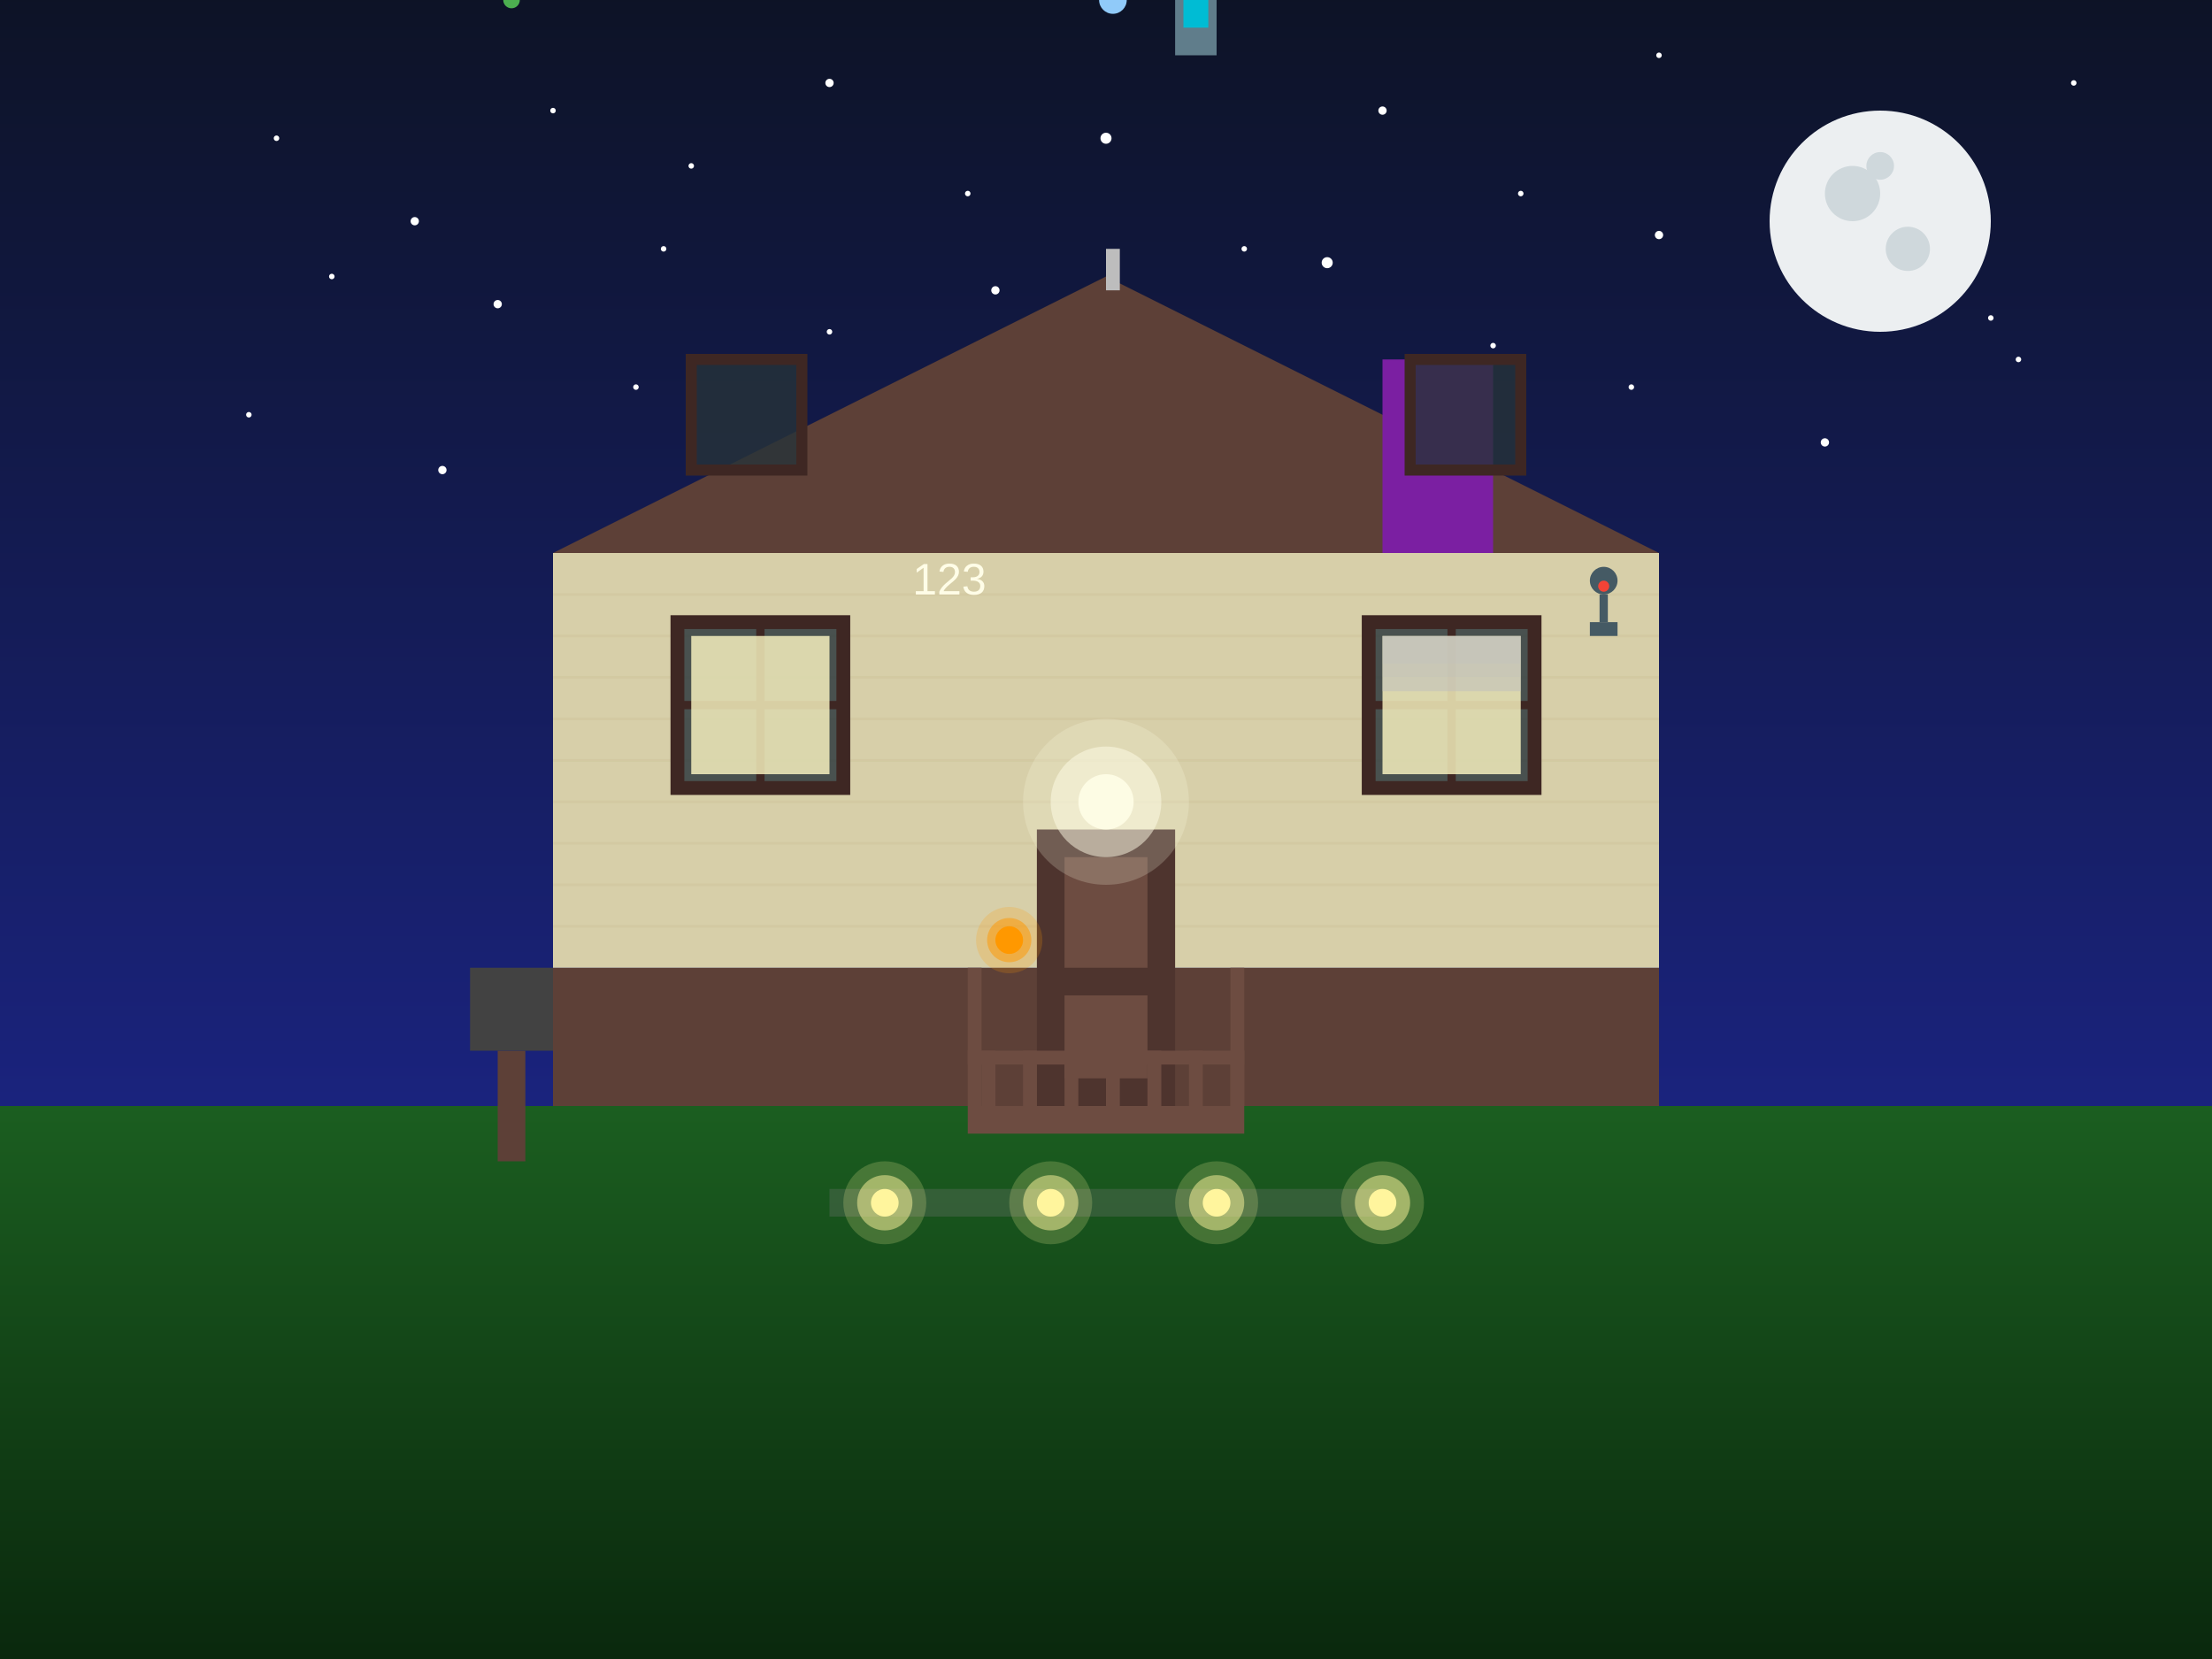
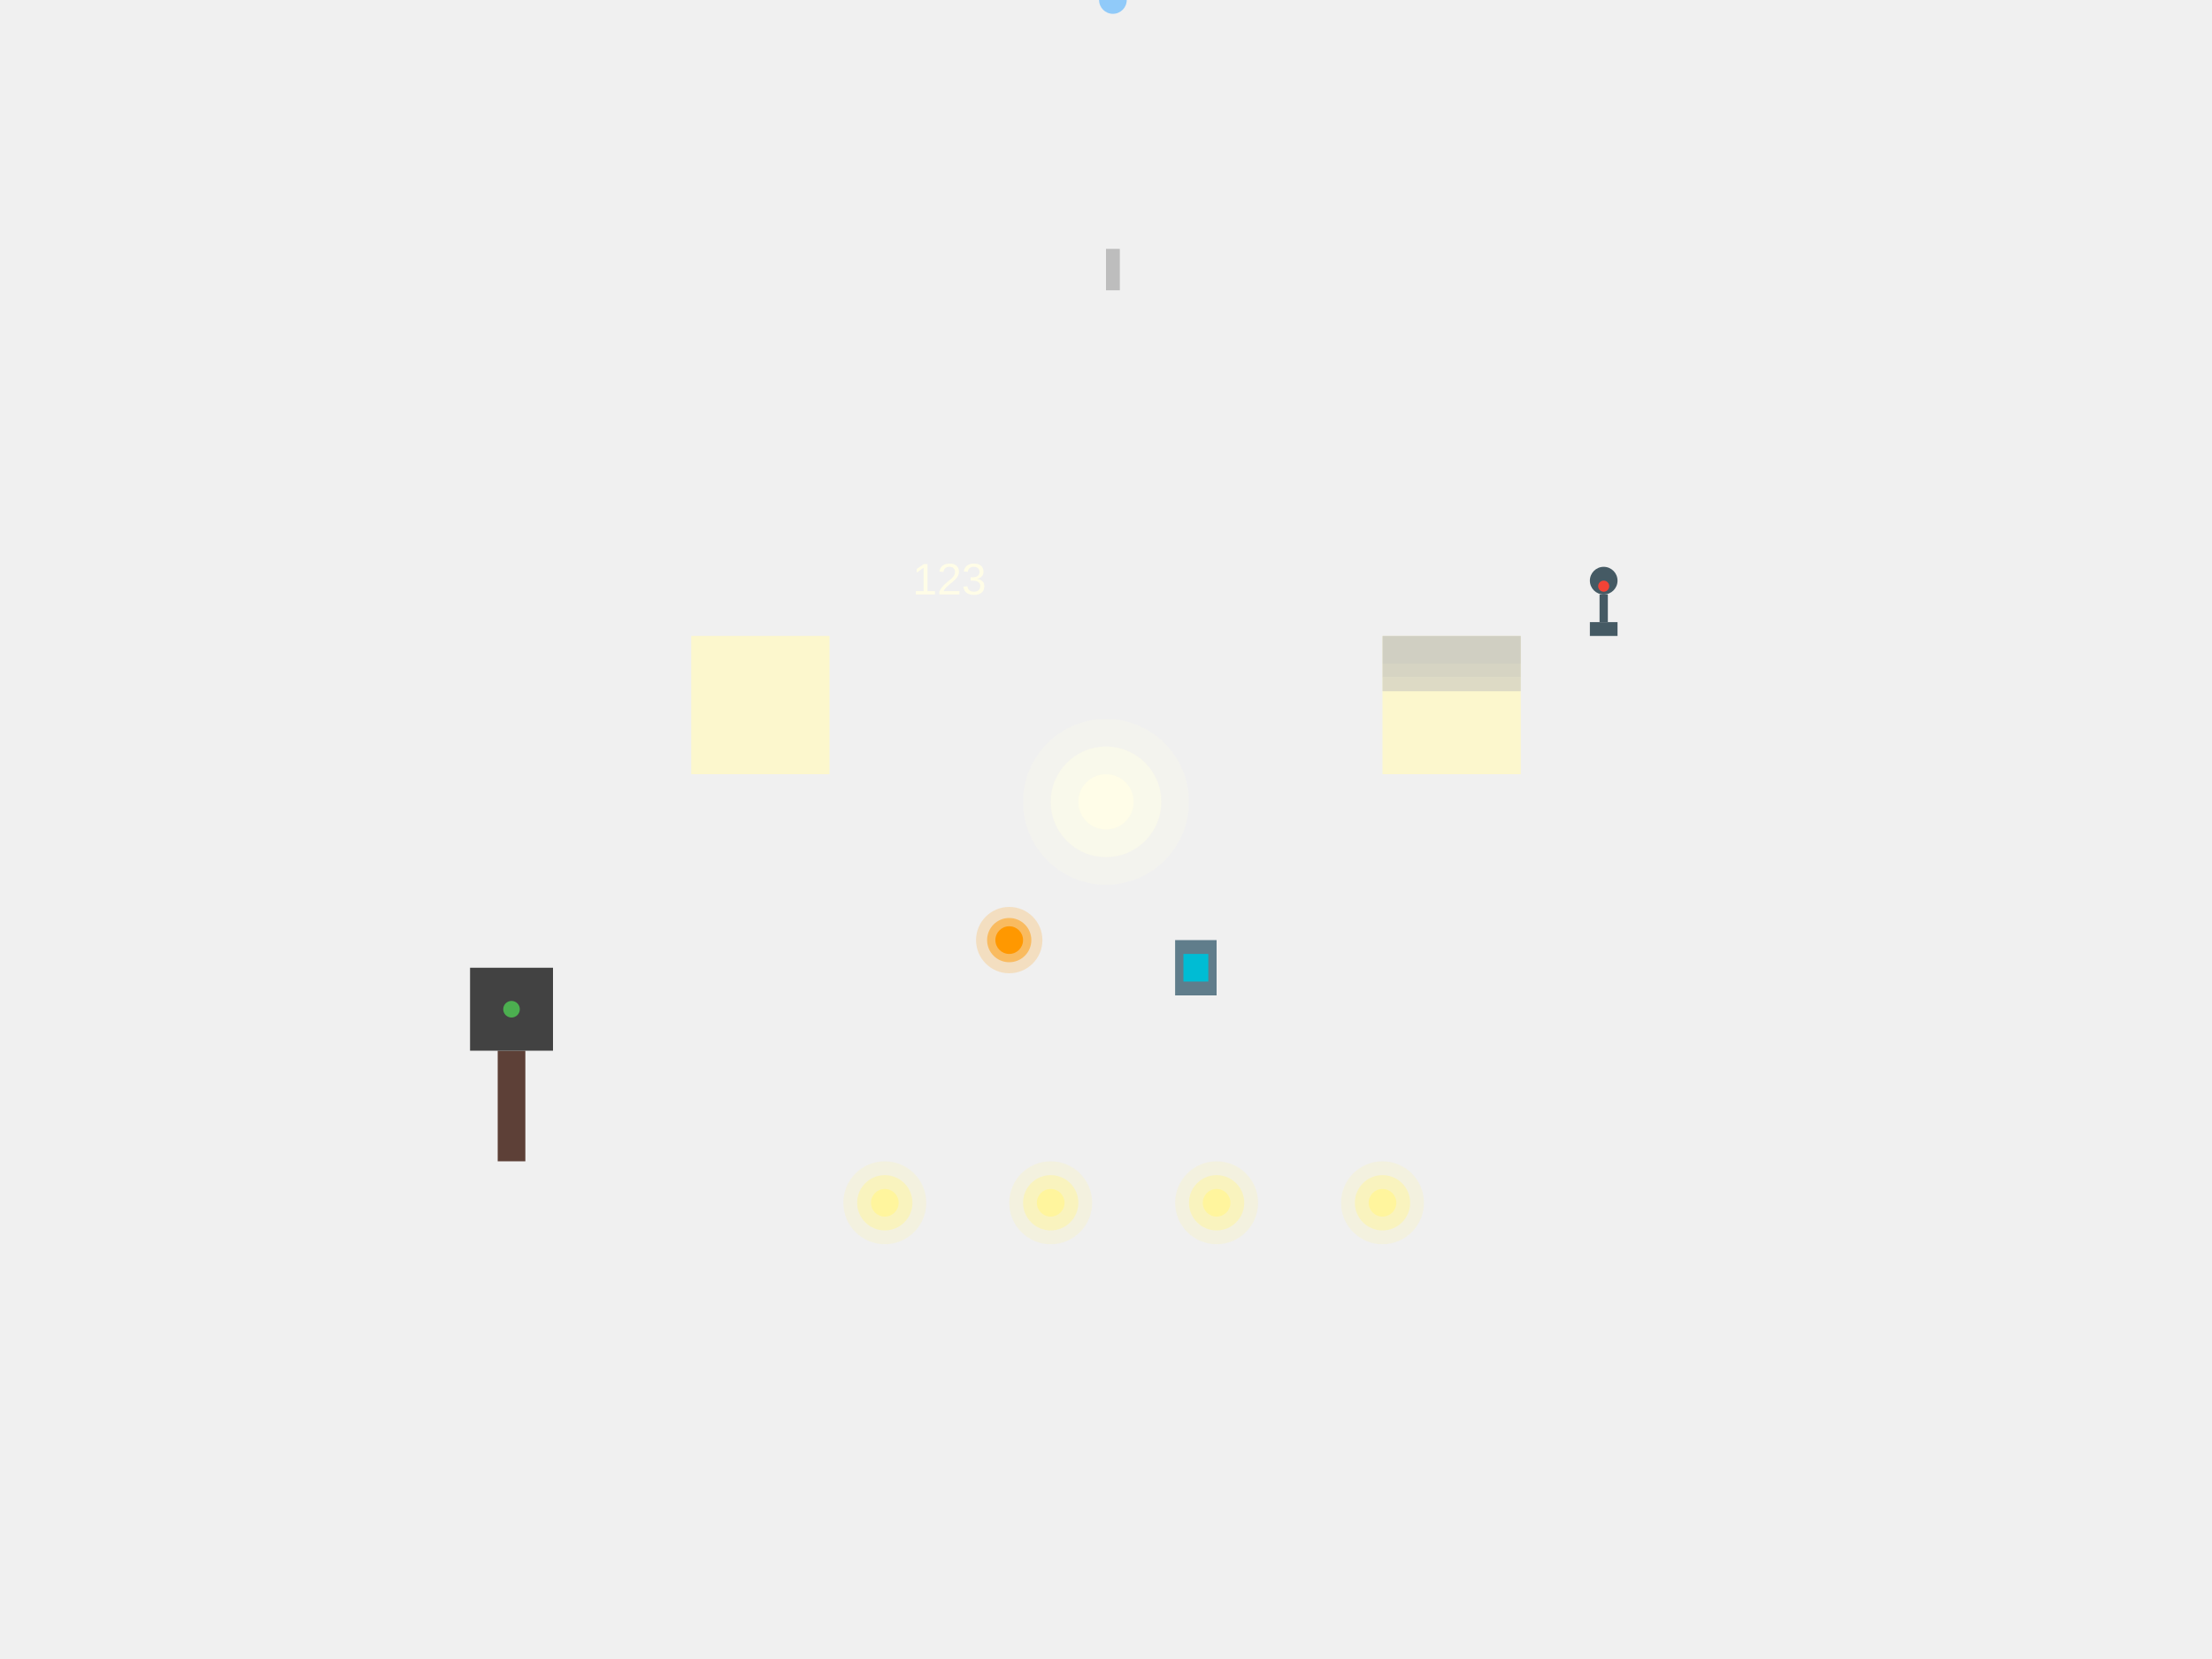
<svg xmlns="http://www.w3.org/2000/svg" viewBox="0 0 800 600">
-   <g id="environment-layer">
-     <linearGradient id="night-gradient" x1="0%" y1="0%" x2="0%" y2="100%">
-       <stop offset="0%" style="stop-color:#0D1326" />
-       <stop offset="100%" style="stop-color:#1A237E" />
-     </linearGradient>
-     <rect width="800" height="400" fill="url(#night-gradient)" />
-     <g id="stars">
-       <circle cx="100" cy="50" r="1" fill="white" />
-       <circle cx="150" cy="80" r="1.5" fill="white" />
-       <circle cx="200" cy="40" r="1" fill="white" />
-       <circle cx="250" cy="60" r="1" fill="white" />
-       <circle cx="300" cy="30" r="1.5" fill="white" />
-       <circle cx="350" cy="70" r="1" fill="white" />
-       <circle cx="400" cy="50" r="2" fill="white" />
-       <circle cx="450" cy="90" r="1" fill="white" />
-       <circle cx="500" cy="40" r="1.5" fill="white" />
-       <circle cx="550" cy="70" r="1" fill="white" />
-       <circle cx="600" cy="20" r="1" fill="white" />
-       <circle cx="650" cy="60" r="1.5" fill="white" />
-       <circle cx="700" cy="80" r="1" fill="white" />
-       <circle cx="750" cy="30" r="1" fill="white" />
-       <circle cx="120" cy="100" r="1" fill="white" />
-       <circle cx="180" cy="110" r="1.5" fill="white" />
-       <circle cx="240" cy="90" r="1" fill="white" />
-       <circle cx="300" cy="120" r="1" fill="white" />
-       <circle cx="360" cy="105" r="1.5" fill="white" />
-       <circle cx="420" cy="115" r="1" fill="white" />
-       <circle cx="480" cy="95" r="2" fill="white" />
-       <circle cx="540" cy="125" r="1" fill="white" />
-       <circle cx="600" cy="85" r="1.5" fill="white" />
-       <circle cx="660" cy="105" r="1" fill="white" />
-       <circle cx="720" cy="115" r="1" fill="white" />
-       <circle cx="90" cy="150" r="1" fill="white" />
-       <circle cx="160" cy="170" r="1.5" fill="white" />
-       <circle cx="230" cy="140" r="1" fill="white" />
-       <circle cx="310" cy="160" r="1" fill="white" />
-       <circle cx="380" cy="130" r="1.5" fill="white" />
-       <circle cx="450" cy="150" r="1" fill="white" />
-       <circle cx="520" cy="170" r="2" fill="white" />
-       <circle cx="590" cy="140" r="1" fill="white" />
-       <circle cx="660" cy="160" r="1.5" fill="white" />
-       <circle cx="730" cy="130" r="1" fill="white" />
-     </g>
-     <circle cx="680" cy="80" r="40" fill="#ECEFF1" />
-     <circle cx="670" cy="70" r="10" fill="#CFD8DC" />
-     <circle cx="690" cy="90" r="8" fill="#CFD8DC" />
-     <circle cx="680" cy="60" r="5" fill="#CFD8DC" />
-     <linearGradient id="ground-gradient" x1="0%" y1="0%" x2="0%" y2="100%">
-       <stop offset="0%" style="stop-color:#1B5E20" />
-       <stop offset="100%" style="stop-color:#0A280D" />
-     </linearGradient>
-     <rect y="400" width="800" height="200" fill="url(#ground-gradient)" />
-   </g>
-   <g id="house-structure">
-     <rect x="200" y="350" width="400" height="50" fill="#5D4037" />
-     <rect x="200" y="200" width="400" height="150" fill="#D7CFA9" />
-     <g stroke="#C9BD8F" stroke-width="1" opacity="0.3">
-       <line x1="200" y1="215" x2="600" y2="215" />
-       <line x1="200" y1="230" x2="600" y2="230" />
-       <line x1="200" y1="245" x2="600" y2="245" />
-       <line x1="200" y1="260" x2="600" y2="260" />
-       <line x1="200" y1="275" x2="600" y2="275" />
-       <line x1="200" y1="290" x2="600" y2="290" />
-       <line x1="200" y1="305" x2="600" y2="305" />
-       <line x1="200" y1="320" x2="600" y2="320" />
-       <line x1="200" y1="335" x2="600" y2="335" />
-     </g>
-     <polygon points="200,200 400,100 600,200" fill="#5D4037" />
-     <rect x="500" y="130" width="40" height="70" fill="#7B1FA2" />
-     <rect x="375" y="300" width="50" height="100" fill="#4E342E" />
-     <rect x="385" y="310" width="30" height="40" fill="#6D4C41" />
-     <rect x="385" y="360" width="30" height="30" fill="#6D4C41" />
-     <rect x="245" y="225" width="60" height="60" fill="#263238" opacity="0.8" />
-     <rect x="245" y="225" width="60" height="60" stroke="#3E2723" stroke-width="5" fill="none" />
-     <line x1="275" y1="225" x2="275" y2="285" stroke="#3E2723" stroke-width="3" />
-     <line x1="245" y1="255" x2="305" y2="255" stroke="#3E2723" stroke-width="3" />
-     <rect x="495" y="225" width="60" height="60" fill="#263238" opacity="0.8" />
-     <rect x="495" y="225" width="60" height="60" stroke="#3E2723" stroke-width="5" fill="none" />
-     <line x1="525" y1="225" x2="525" y2="285" stroke="#3E2723" stroke-width="3" />
-     <line x1="495" y1="255" x2="555" y2="255" stroke="#3E2723" stroke-width="3" />
-     <rect x="250" y="130" width="40" height="40" fill="#263238" opacity="0.8" />
-     <rect x="250" y="130" width="40" height="40" stroke="#3E2723" stroke-width="4" fill="none" />
-     <rect x="510" y="130" width="40" height="40" fill="#263238" opacity="0.8" />
-     <rect x="510" y="130" width="40" height="40" stroke="#3E2723" stroke-width="4" fill="none" />
-     <rect x="350" y="400" width="100" height="10" fill="#6D4C41" />
-     <rect x="350" y="350" width="5" height="50" fill="#6D4C41" />
-     <rect x="445" y="350" width="5" height="50" fill="#6D4C41" />
-     <rect x="350" y="380" width="100" height="5" fill="#6D4C41" />
-     <rect x="355" y="380" width="5" height="20" fill="#6D4C41" />
-     <rect x="370" y="380" width="5" height="20" fill="#6D4C41" />
-     <rect x="385" y="380" width="5" height="20" fill="#6D4C41" />
-     <rect x="400" y="380" width="5" height="20" fill="#6D4C41" />
-     <rect x="415" y="380" width="5" height="20" fill="#6D4C41" />
-     <rect x="430" y="380" width="5" height="20" fill="#6D4C41" />
-     <rect x="445" y="380" width="5" height="20" fill="#6D4C41" />
-     <rect x="300" y="430" width="200" height="10" fill="#757575" opacity="0.3" />
-   </g>
  <g id="interactive-elements">
-     <rect x="250" y="230" width="50" height="50" fill="#FFF9C4" opacity="0.8" />
-     <rect x="500" y="230" width="50" height="50" fill="#FFF9C4" opacity="0.8" />
-     <circle cx="365" cy="340" r="5" fill="#FF9800" />
-     <circle cx="365" cy="340" r="8" fill="#FF9800" opacity="0.5" />
-     <circle cx="365" cy="340" r="12" fill="#FF9800" opacity="0.2" />
+     <rect x="250" y="230" width="50" height="50" fill="#FFF9C4" opacity="0.8">
+       <animate attributeName="opacity" values="0.7;0.9;0.7" dur="5s" repeatCount="indefinite" />
+     </rect>
+     <rect x="500" y="230" width="50" height="50" fill="#FFF9C4" opacity="0.8">
+       <animate attributeName="opacity" values="0.7;0.9;0.7" dur="4s" repeatCount="indefinite" />
+     </rect>
+     <circle cx="365" cy="340" r="5" fill="#FF9800">
+       <animate attributeName="r" values="5;6;5" dur="2s" repeatCount="indefinite" />
+     </circle>
+     <circle cx="365" cy="340" r="8" fill="#FF9800" opacity="0.5">
+       <animate attributeName="r" values="8;10;8" dur="2s" repeatCount="indefinite" />
+     </circle>
+     <circle cx="365" cy="340" r="12" fill="#FF9800" opacity="0.2">
+       <animate attributeName="r" values="12;15;12" dur="2s" repeatCount="indefinite" />
+     </circle>
    <circle cx="400" cy="290" r="10" fill="#FFFDE7" opacity="0.9" />
    <circle cx="400" cy="290" r="20" fill="#FFFDE7" opacity="0.5" />
    <circle cx="400" cy="290" r="30" fill="#FFFDE7" opacity="0.2" />
-     <circle cx="320" cy="435" r="5" fill="#FFF59D" />
+     <circle cx="320" cy="435" r="5" fill="#FFF59D">
+       <animate attributeName="opacity" values="0.8;1.0;0.8" dur="3s" repeatCount="indefinite" />
+     </circle>
    <circle cx="320" cy="435" r="10" fill="#FFF59D" opacity="0.5" />
    <circle cx="320" cy="435" r="15" fill="#FFF59D" opacity="0.2" />
-     <circle cx="380" cy="435" r="5" fill="#FFF59D" />
+     <circle cx="380" cy="435" r="5" fill="#FFF59D">
+       <animate attributeName="opacity" values="0.8;1.0;0.8" dur="3.3s" repeatCount="indefinite" />
+     </circle>
    <circle cx="380" cy="435" r="10" fill="#FFF59D" opacity="0.5" />
    <circle cx="380" cy="435" r="15" fill="#FFF59D" opacity="0.2" />
-     <circle cx="440" cy="435" r="5" fill="#FFF59D" />
+     <circle cx="440" cy="435" r="5" fill="#FFF59D">
+       <animate attributeName="opacity" values="0.8;1.0;0.8" dur="3.6s" repeatCount="indefinite" />
+     </circle>
    <circle cx="440" cy="435" r="10" fill="#FFF59D" opacity="0.5" />
    <circle cx="440" cy="435" r="15" fill="#FFF59D" opacity="0.2" />
-     <circle cx="500" cy="435" r="5" fill="#FFF59D" />
+     <circle cx="500" cy="435" r="5" fill="#FFF59D">
+       <animate attributeName="opacity" values="0.8;1.0;0.8" dur="3.9s" repeatCount="indefinite" />
+     </circle>
    <circle cx="500" cy="435" r="10" fill="#FFF59D" opacity="0.5" />
    <circle cx="500" cy="435" r="15" fill="#FFF59D" opacity="0.2" />
-     <rect x="425" cy="340" width="15" height="20" fill="#607D8B" />
-     <rect x="428" cy="345" width="9" height="10" fill="#00BCD4" />
+     <rect x="425" y="340" width="15" height="20" fill="#607D8B" />
+     <rect x="428" y="345" width="9" height="10" fill="#00BCD4">
+       <animate attributeName="fill" values="#00BCD4;#4DD0E1;#00BCD4" dur="4s" repeatCount="indefinite" />
+     </rect>
    <circle cx="580" cy="210" r="5" fill="#455A64" />
    <path d="M580,215 l0,10" stroke="#455A64" stroke-width="3" fill="none" />
    <rect x="575" y="225" width="10" height="5" fill="#455A64" />
-     <circle cx="580" cy="212" r="2" fill="#F44336" />
+     <circle cx="580" cy="212" r="2" fill="#F44336">
+       <animate attributeName="fill" values="#F44336;#EF5350;#F44336" dur="1.5s" repeatCount="indefinite" />
+     </circle>
    <g id="automated-blinds">
      <rect x="500" y="230" width="50" height="10" fill="#BDBDBD" opacity="0.7" />
      <rect x="500" y="240" width="50" height="5" fill="#BDBDBD" opacity="0.6" />
      <rect x="500" y="245" width="50" height="5" fill="#BDBDBD" opacity="0.5" />
    </g>
    <rect x="400" y="90" width="5" height="15" fill="#BDBDBD" />
-     <circle cx="402.5" y="85" r="5" fill="#90CAF9" />
+     <circle cx="402.5" y="85" r="5" fill="#90CAF9">
+       <animate attributeName="fill" values="#90CAF9;#64B5F6;#90CAF9" dur="3s" repeatCount="indefinite" />
+     </circle>
    <rect x="180" y="380" width="10" height="40" fill="#5D4037" />
    <rect x="170" y="350" width="30" height="30" fill="#424242" />
-     <circle cx="185" y="365" r="3" fill="#4CAF50" />
+     <circle cx="185" cy="365" r="3" fill="#4CAF50">
+       <animate attributeName="fill" values="#4CAF50;#66BB6A;#4CAF50" dur="2s" repeatCount="indefinite" />
+     </circle>
    <text x="330" y="215" font-family="Arial" font-size="16" fill="#FFFDE7">123</text>
  </g>
</svg>
